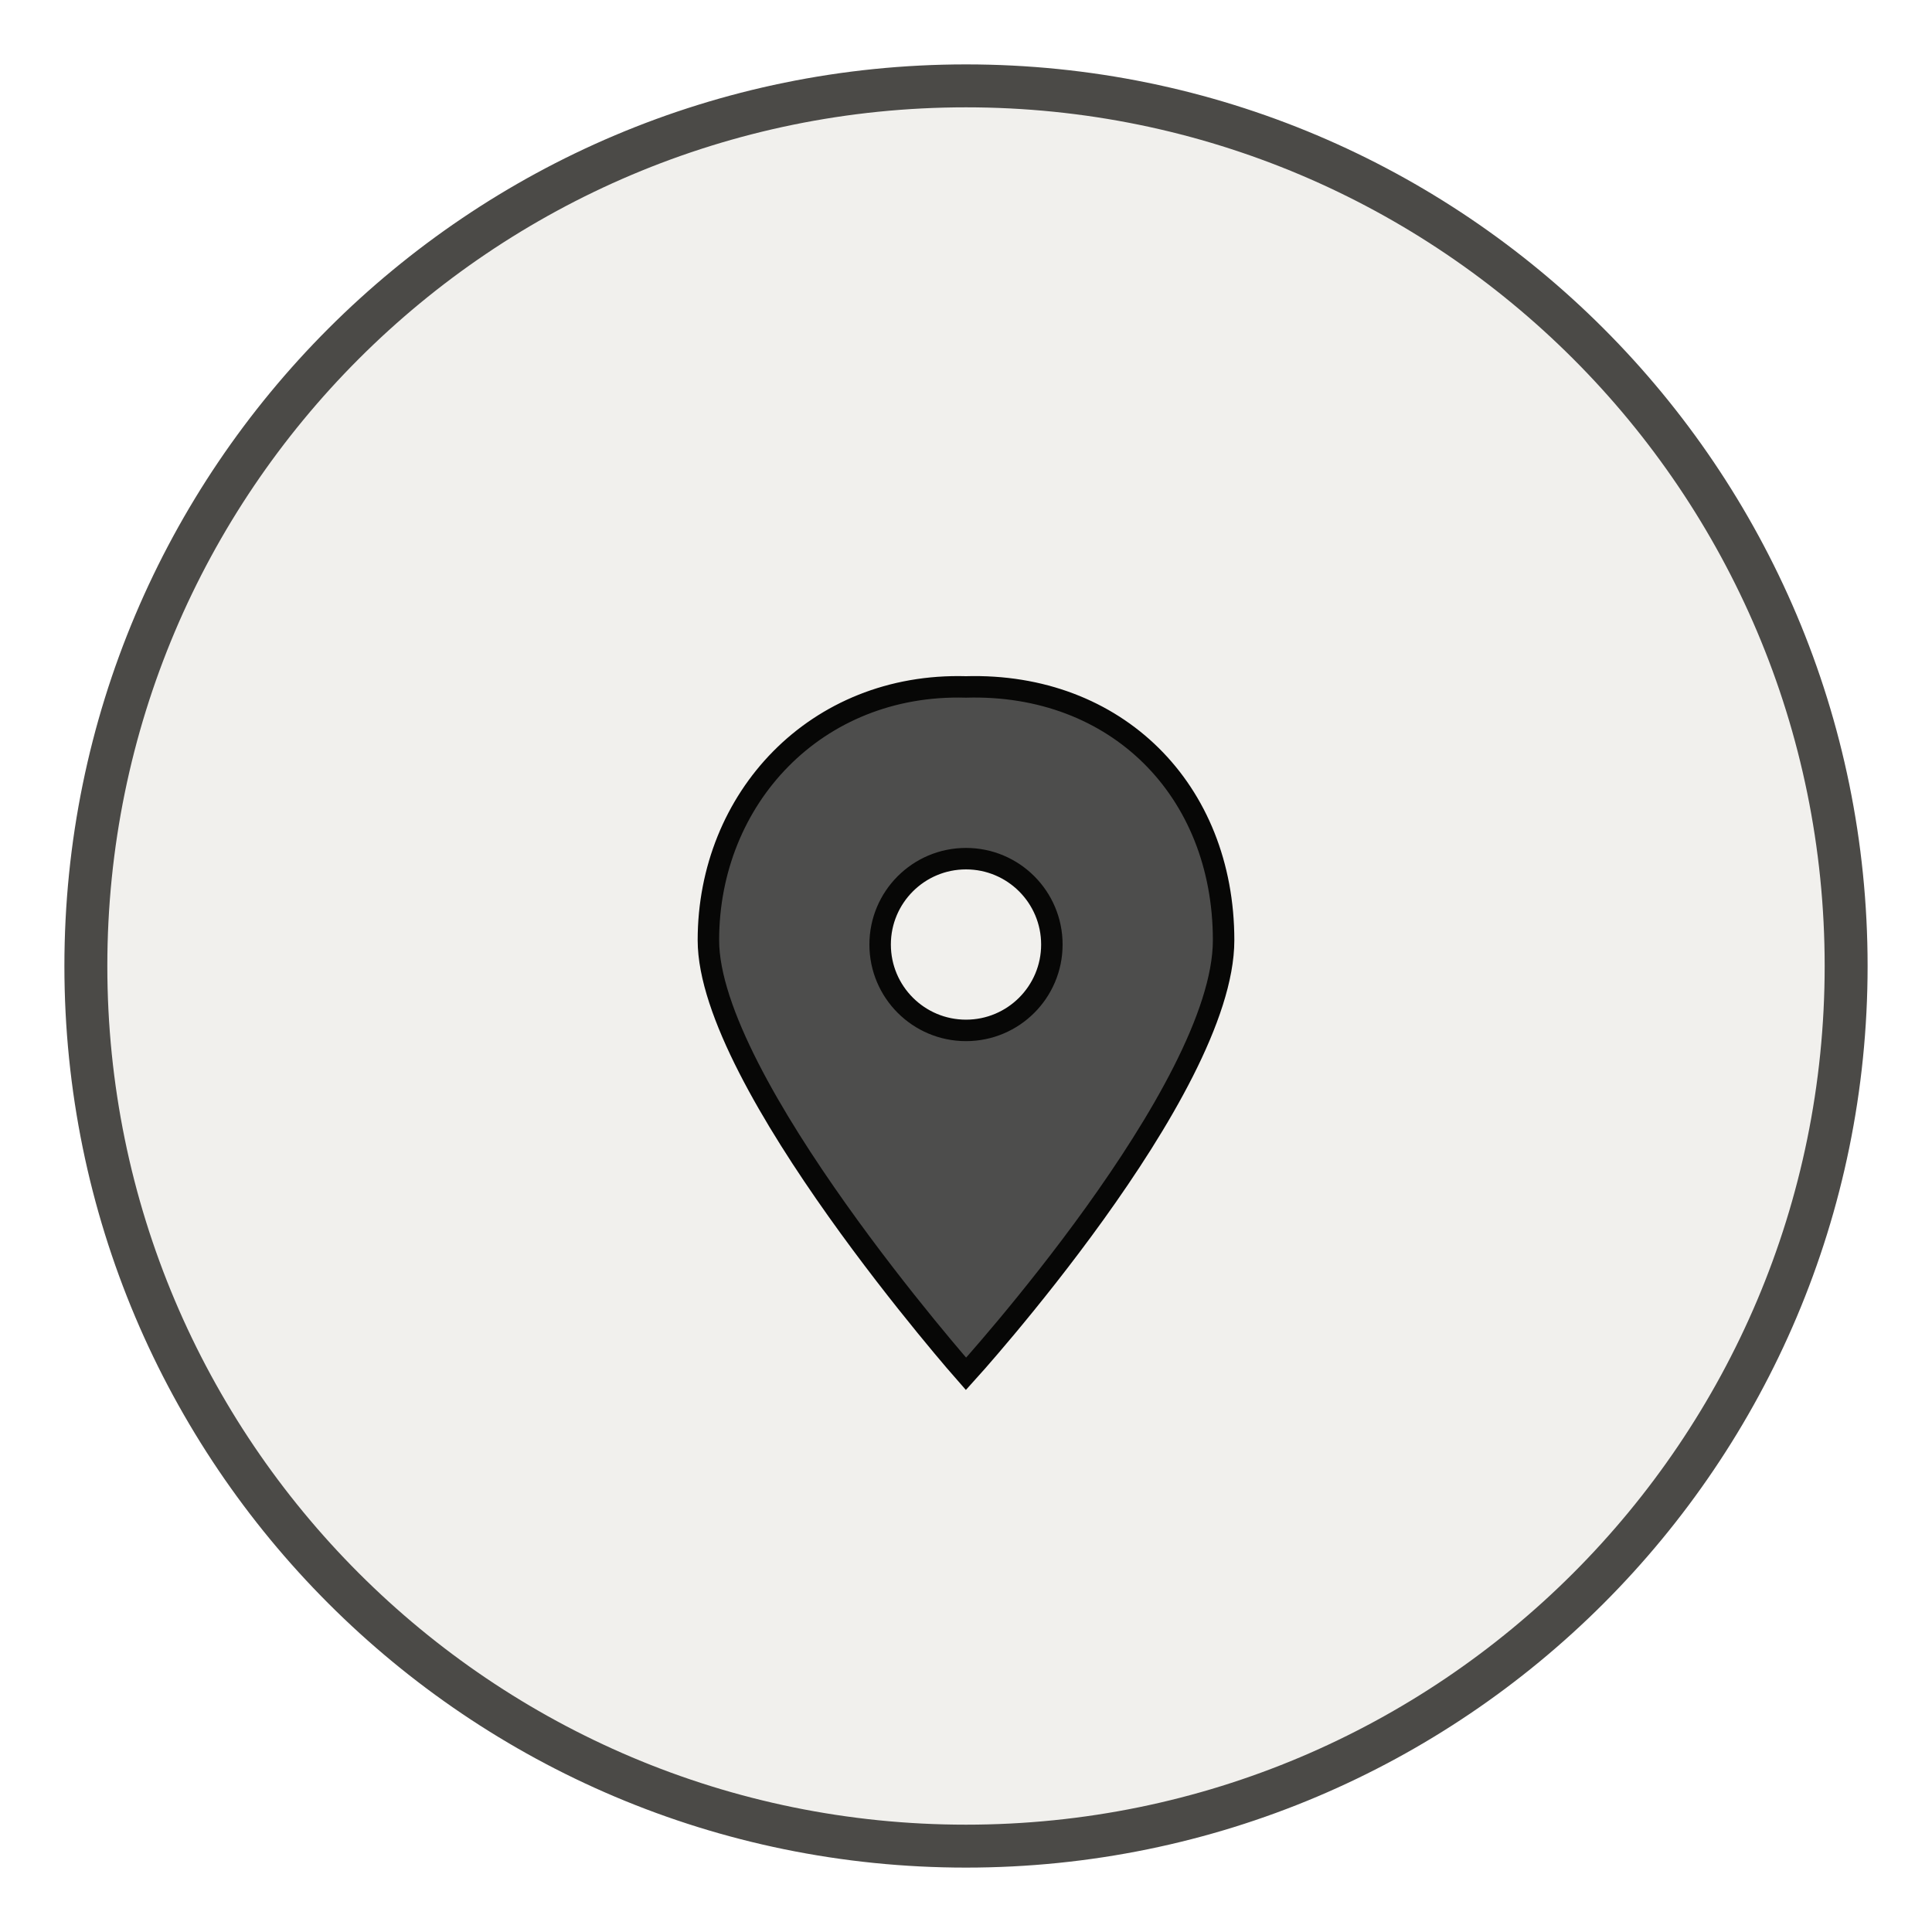
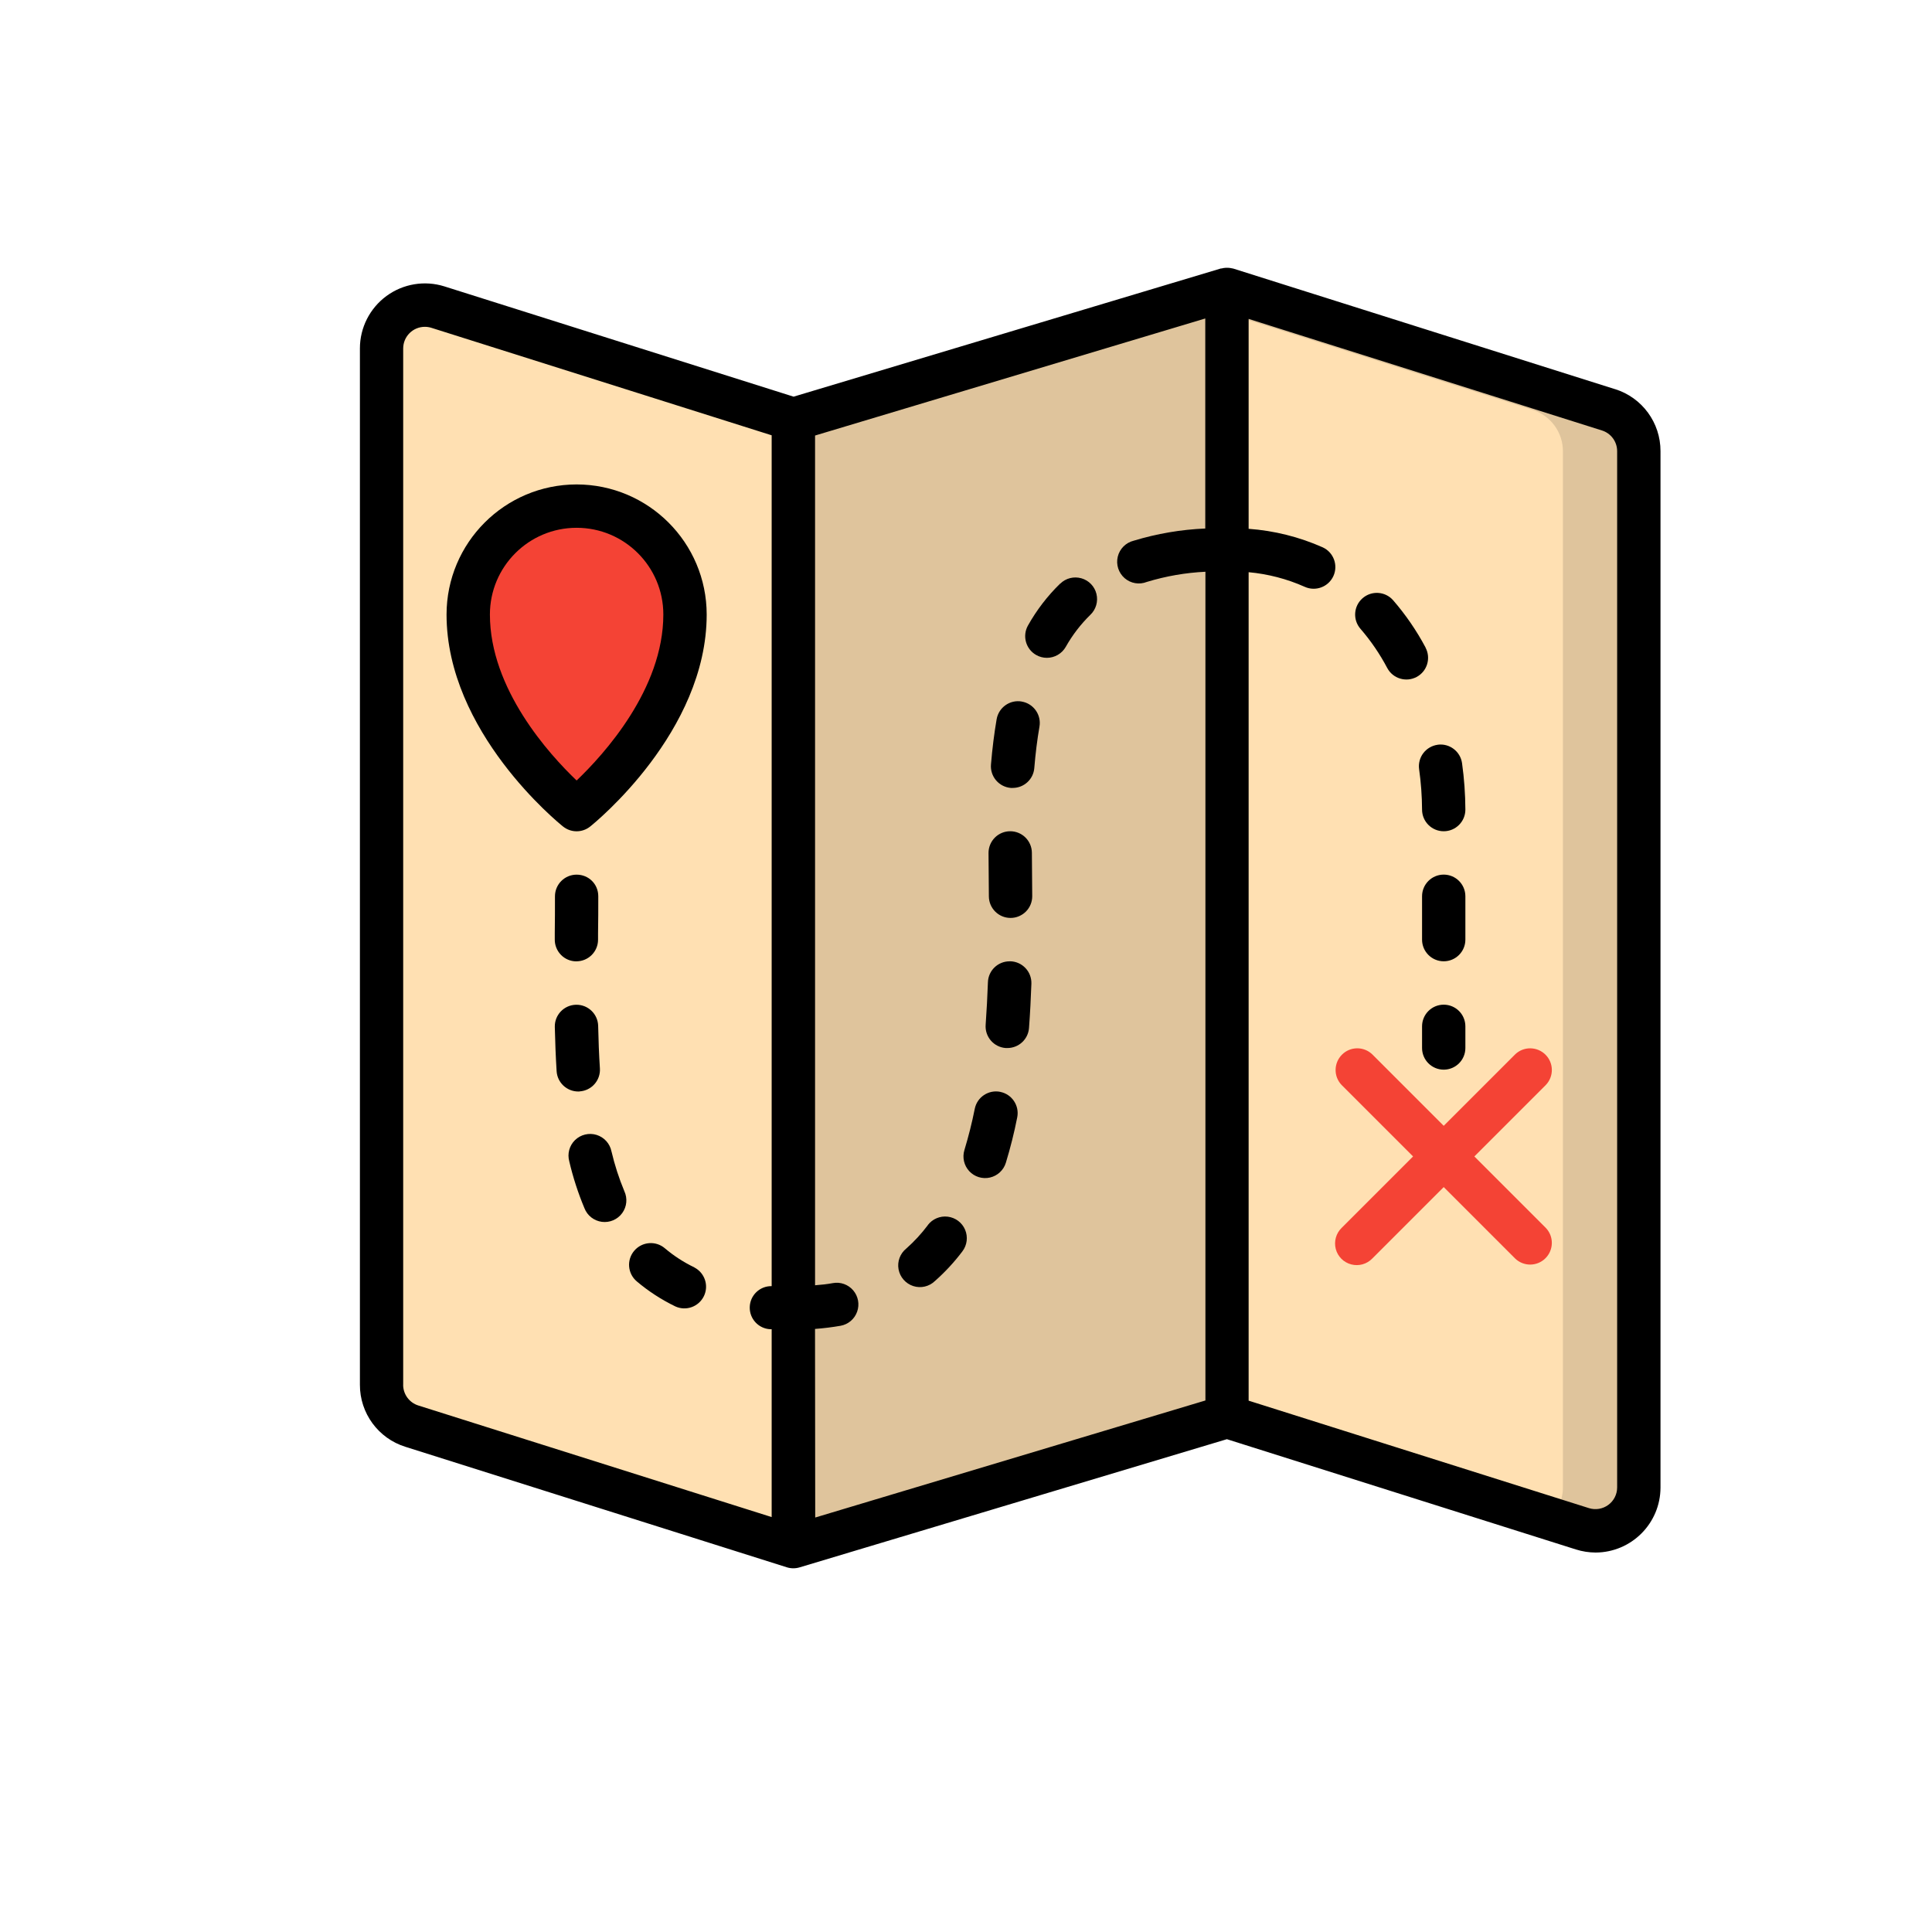
- <svg xmlns="http://www.w3.org/2000/svg" id="Layer_1" data-name="Layer 1" version="1.1" viewBox="0 0 90 90">
+ <svg xmlns="http://www.w3.org/2000/svg" id="Capa_1" version="1.1" viewBox="0 0 512 512">
  <defs>
    <style>
-       .cls-1 {
-         fill: #4d4d4c;
+       .st0 {
+         fill: #f44335;
      }

-       .cls-1, .cls-2 {
-         stroke: #070706;
+       .st1 {
+         fill: #dfc49c;
      }

-       .cls-2, .cls-3 {
-         fill: #f1f0ed;
-       }
- 
-       .cls-3 {
-         stroke: #4b4a47;
-         stroke-width: 2px;
+       .st2 {
+         fill: #ffe0b2;
      }
    </style>
  </defs>
-   <circle class="cls-3" cx="45" cy="45" r="41" />
-   <g>
-     <path class="cls-1" d="M45,32c-7-.2-12,5.2-12,11.8s12,20.2,12,20.2c0,0,12-13.2,12-20.2s-5-12-12-11.8Z" />
-     <circle class="cls-2" cx="45" cy="44" r="4" />
+   <g id="Page-1">
+     <g id="_x30_29---Map">
+       <path id="Shape" class="st2" d="M210.26,111.14v298.73l-101.11-31.94c-4.79-1.51-8.05-5.95-8.04-10.97V92.36c0-3.66,1.74-7.1,4.69-9.27,2.95-2.17,6.76-2.8,10.25-1.7l94.21,29.76Z" />
+       <path id="Shape1" data-name="Shape" class="st1" d="M325.15,76.67v298.73l-114.9,34.47V111.14l114.9-34.47Z" />
+       <path id="Shape2" data-name="Shape" class="st2" d="M434.3,119.59v274.6c0,3.66-1.74,7.1-4.69,9.27s-6.76,2.8-10.25,1.7l-94.21-29.76V76.67l101.11,31.94c4.79,1.51,8.05,5.95,8.04,10.97Z" />
+       <path id="Shape3" data-name="Shape" class="st1" d="M423.39,108.61l-101.11-31.94v5.45l83.87,26.5c4.79,1.51,8.05,5.95,8.04,10.97v274.6c0,3.46-1.58,6.73-4.28,8.89l6.58,2.08c3.49,1.1,7.3.47,10.25-1.7s4.69-5.61,4.69-9.27V119.59c0-5.02-3.25-9.47-8.04-10.97h0Z" />
+       <path id="Shape4" data-name="Shape" class="st0" d="M181.53,162.85c0,28.72-28.72,51.7-28.72,51.7,0,0-28.72-22.98-28.72-51.7,0-15.86,12.86-28.72,28.72-28.72s28.72,12.86,28.72,28.72Z" />
+       <path id="Shape5" data-name="Shape" class="st0" d="M390.72,306.47l18.92-18.92c2.18-2.25,2.15-5.84-.07-8.05s-5.8-2.25-8.05-.07l-18.92,18.92-18.92-18.92c-2.25-2.18-5.84-2.15-8.05.07s-2.25,5.8-.07,8.05l18.92,18.92-18.92,18.92c-1.49,1.44-2.09,3.58-1.57,5.59s2.09,3.58,4.1,4.1c2.01.53,4.14-.07,5.59-1.57l18.92-18.92,18.92,18.92c2.25,2.18,5.84,2.15,8.05-.07s2.25-5.8.07-8.05l-18.92-18.92Z" />
+       <g>
+         <path id="Shape6" data-name="Shape" d="M427.99,103.13l-101.11-31.94c-.2-.06-.39-.07-.57-.11l-.3-.06c-.77-.11-1.55-.07-2.3.13h-.17l-113.23,33.97-92.53-29.22c-5.23-1.65-10.94-.7-15.36,2.54-4.42,3.25-7.04,8.4-7.04,13.89v274.63c-.03,7.54,4.86,14.22,12.06,16.46l101.11,31.94c1.1.34,2.28.34,3.38,0l113.21-33.96,92.49,29.22c1.69.54,3.46.81,5.24.82,9.49-.05,17.16-7.74,17.18-17.23V119.56c.02-7.53-4.86-14.19-12.05-16.44ZM106.85,366.98V92.35c0-3.17,2.57-5.74,5.74-5.74.59,0,1.18.09,1.75.27l90.16,28.48v225.48c-3.13-.06-5.72,2.41-5.81,5.54s2.35,5.75,5.47,5.88h.34v49.78l-93.64-29.57c-2.39-.75-4.02-2.97-4.02-5.48h0ZM216,352.18c2.27-.17,4.54-.45,6.78-.84,2.02-.37,3.69-1.79,4.37-3.73.69-1.93.29-4.09-1.04-5.65s-3.39-2.3-5.41-1.92c-1.49.28-3.08.45-4.7.57V115.42l103.41-31.02v55.66c-6.43.27-12.8,1.36-18.96,3.23-2.09.51-3.72,2.14-4.23,4.23-.51,2.09.2,4.29,1.82,5.7s3.9,1.79,5.9.99c5.04-1.53,10.25-2.44,15.51-2.69v219.62l-103.41,31.02-.05-49.97ZM428.56,394.19c0,1.83-.87,3.55-2.35,4.63-1.47,1.08-3.38,1.4-5.12.85l-90.19-28.48v-219.55c5.13.47,10.15,1.77,14.86,3.87,2.89,1.31,6.3.03,7.61-2.86s.03-6.3-2.86-7.61c-6.2-2.75-12.84-4.41-19.61-4.9v-55.63l93.64,29.57c2.39.75,4.02,2.97,4.02,5.48v274.63Z" />
+         <path id="Shape7" data-name="Shape" d="M152.71,254.76h.04c3.16,0,5.72-2.55,5.74-5.7v-1.66c.06-3.3.06-6.6.06-9.87s-2.57-5.74-5.74-5.74-5.74,2.57-5.74,5.74,0,6.51-.05,9.77v1.67c-.02,1.52.58,2.99,1.64,4.08s2.52,1.71,4.05,1.72h0Z" />
+         <path id="Shape8" data-name="Shape" d="M153.61,289.23c1.52-.1,2.94-.79,3.95-1.94s1.52-2.64,1.42-4.16c-.24-3.69-.38-7.47-.46-11.24-.07-3.17-2.69-5.69-5.87-5.62-3.17.07-5.69,2.69-5.62,5.87.09,3.98.24,7.89.48,11.74.19,3.03,2.71,5.38,5.74,5.38.13-.01.23-.01.36-.01Z" />
+         <path id="Shape9" data-name="Shape" d="M162.04,305.12c-.41-2.06-1.92-3.73-3.94-4.36-2.01-.62-4.2-.09-5.71,1.37-1.51,1.47-2.09,3.64-1.52,5.67.99,4.24,2.34,8.39,4.02,12.4.76,1.95,2.53,3.33,4.61,3.6s4.14-.61,5.38-2.3,1.46-3.92.58-5.82c-1.43-3.43-2.57-6.96-3.42-10.58Z" />
+         <path id="Shape10" data-name="Shape" d="M184.03,335.88c-2.81-1.35-5.45-3.05-7.83-5.07-2.41-2.06-6.04-1.78-8.11.64s-1.78,6.04.64,8.11c3.13,2.65,6.59,4.89,10.28,6.67,2.84,1.28,6.17.06,7.53-2.74s.23-6.17-2.53-7.6h.02Z" />
+         <path id="Shape11" data-name="Shape" d="M245.88,324.69c-1.69,2.25-3.6,4.32-5.71,6.19-1.64,1.32-2.43,3.45-2.04,5.52s1.88,3.77,3.89,4.42,4.21.14,5.74-1.33c2.69-2.38,5.14-5.02,7.3-7.89,1.24-1.64,1.5-3.82.7-5.71s-2.56-3.21-4.6-3.46c-2.04-.25-4.06.61-5.3,2.25h.02Z" />
+         <path id="Shape12" data-name="Shape" d="M265.08,289.35c-3.11-.62-6.14,1.39-6.76,4.5-.73,3.68-1.65,7.32-2.74,10.92-.6,1.96-.11,4.1,1.28,5.6s3.49,2.15,5.49,1.69c2-.46,3.61-1.95,4.21-3.91,1.21-3.97,2.22-7.99,3.02-12.06.61-3.1-1.41-6.11-4.5-6.73h0Z" />
+         <path id="Shape13" data-name="Shape" d="M267.76,254.76h-.21c-3.1,0-5.64,2.45-5.74,5.54-.14,3.75-.33,7.51-.6,11.27-.12,1.52.38,3.03,1.38,4.19s2.42,1.87,3.94,1.98h.43c3.02,0,5.52-2.32,5.74-5.33.29-3.89.49-7.81.63-11.71.05-1.53-.5-3.01-1.55-4.13s-2.49-1.77-4.02-1.82h0Z" />
+         <path id="Shape14" data-name="Shape" d="M267.71,220.29c-1.53,0-3,.61-4.07,1.69s-1.68,2.55-1.67,4.08l.09,11.49c.02,3.16,2.59,5.71,5.74,5.71h.03c1.52,0,2.98-.62,4.06-1.7,1.07-1.08,1.67-2.55,1.66-4.07l-.09-11.49c-.02-3.16-2.59-5.71-5.74-5.71h0Z" />
+         <path id="Shape15" data-name="Shape" d="M270.76,185.91c-3.12-.54-6.09,1.56-6.64,4.68-.64,3.73-1.15,7.76-1.5,12-.13,1.52.35,3.03,1.34,4.2s2.4,1.89,3.92,2.02h.48c3,.01,5.5-2.29,5.74-5.27.32-3.89.78-7.59,1.37-10.98.26-1.5-.09-3.05-.98-4.3s-2.23-2.09-3.73-2.34h0Z" />
+         <path id="Shape16" data-name="Shape" d="M280.95,154.66c-3.36,3.27-6.22,7-8.52,11.09-1.56,2.76-.59,6.27,2.17,7.83.86.49,1.83.75,2.83.75,2.07,0,3.99-1.11,5.01-2.91,1.76-3.13,3.96-5.99,6.53-8.5,1.48-1.42,2.09-3.53,1.6-5.53s-2.02-3.58-4-4.14-4.11-.03-5.58,1.41h-.03Z" />
+         <path id="Shape17" data-name="Shape" d="M377.8,171.62c-2.39-4.5-5.28-8.71-8.62-12.56-2.09-2.37-5.71-2.6-8.09-.52-2.38,2.08-2.63,5.69-.57,8.08,2.76,3.19,5.15,6.69,7.12,10.42,1.5,2.8,4.98,3.85,7.78,2.36s3.85-4.98,2.36-7.78h.01Z" />
+         <path id="Shape18" data-name="Shape" d="M380.99,197.37c-1.51.21-2.88,1.01-3.8,2.22s-1.32,2.75-1.11,4.26c.5,3.55.76,7.12.78,10.7,0,3.17,2.57,5.74,5.74,5.74s5.74-2.57,5.74-5.74c-.02-4.11-.31-8.21-.88-12.28-.43-3.14-3.33-5.34-6.47-4.91h0Z" />
+         <path id="Shape19" data-name="Shape" d="M382.6,231.78c-3.17,0-5.74,2.57-5.74,5.74v11.49c0,3.17,2.57,5.74,5.74,5.74s5.74-2.57,5.74-5.74v-11.49c0-3.17-2.57-5.74-5.74-5.74Z" />
+         <path id="Shape20" data-name="Shape" d="M382.6,266.25c-3.17,0-5.74,2.57-5.74,5.74v5.74c0,3.17,2.57,5.74,5.74,5.74s5.74-2.57,5.74-5.74v-5.74c0-3.17-2.57-5.74-5.74-5.74Z" />
+         <path id="Shape21" data-name="Shape" d="M152.81,128.38c-19.03.02-34.45,15.44-34.47,34.47,0,31.13,29.62,55.18,30.88,56.19,2.1,1.68,5.08,1.68,7.18,0,1.26-1.01,30.88-25.06,30.88-56.19-.02-19.03-15.44-34.45-34.47-34.47ZM152.81,206.84c-7.26-6.93-22.98-24.24-22.98-43.99,0-12.69,10.29-22.98,22.98-22.98s22.98,10.29,22.98,22.98c0,19.76-15.72,37.06-22.98,43.99Z" />
+       </g>
+     </g>
  </g>
</svg>
